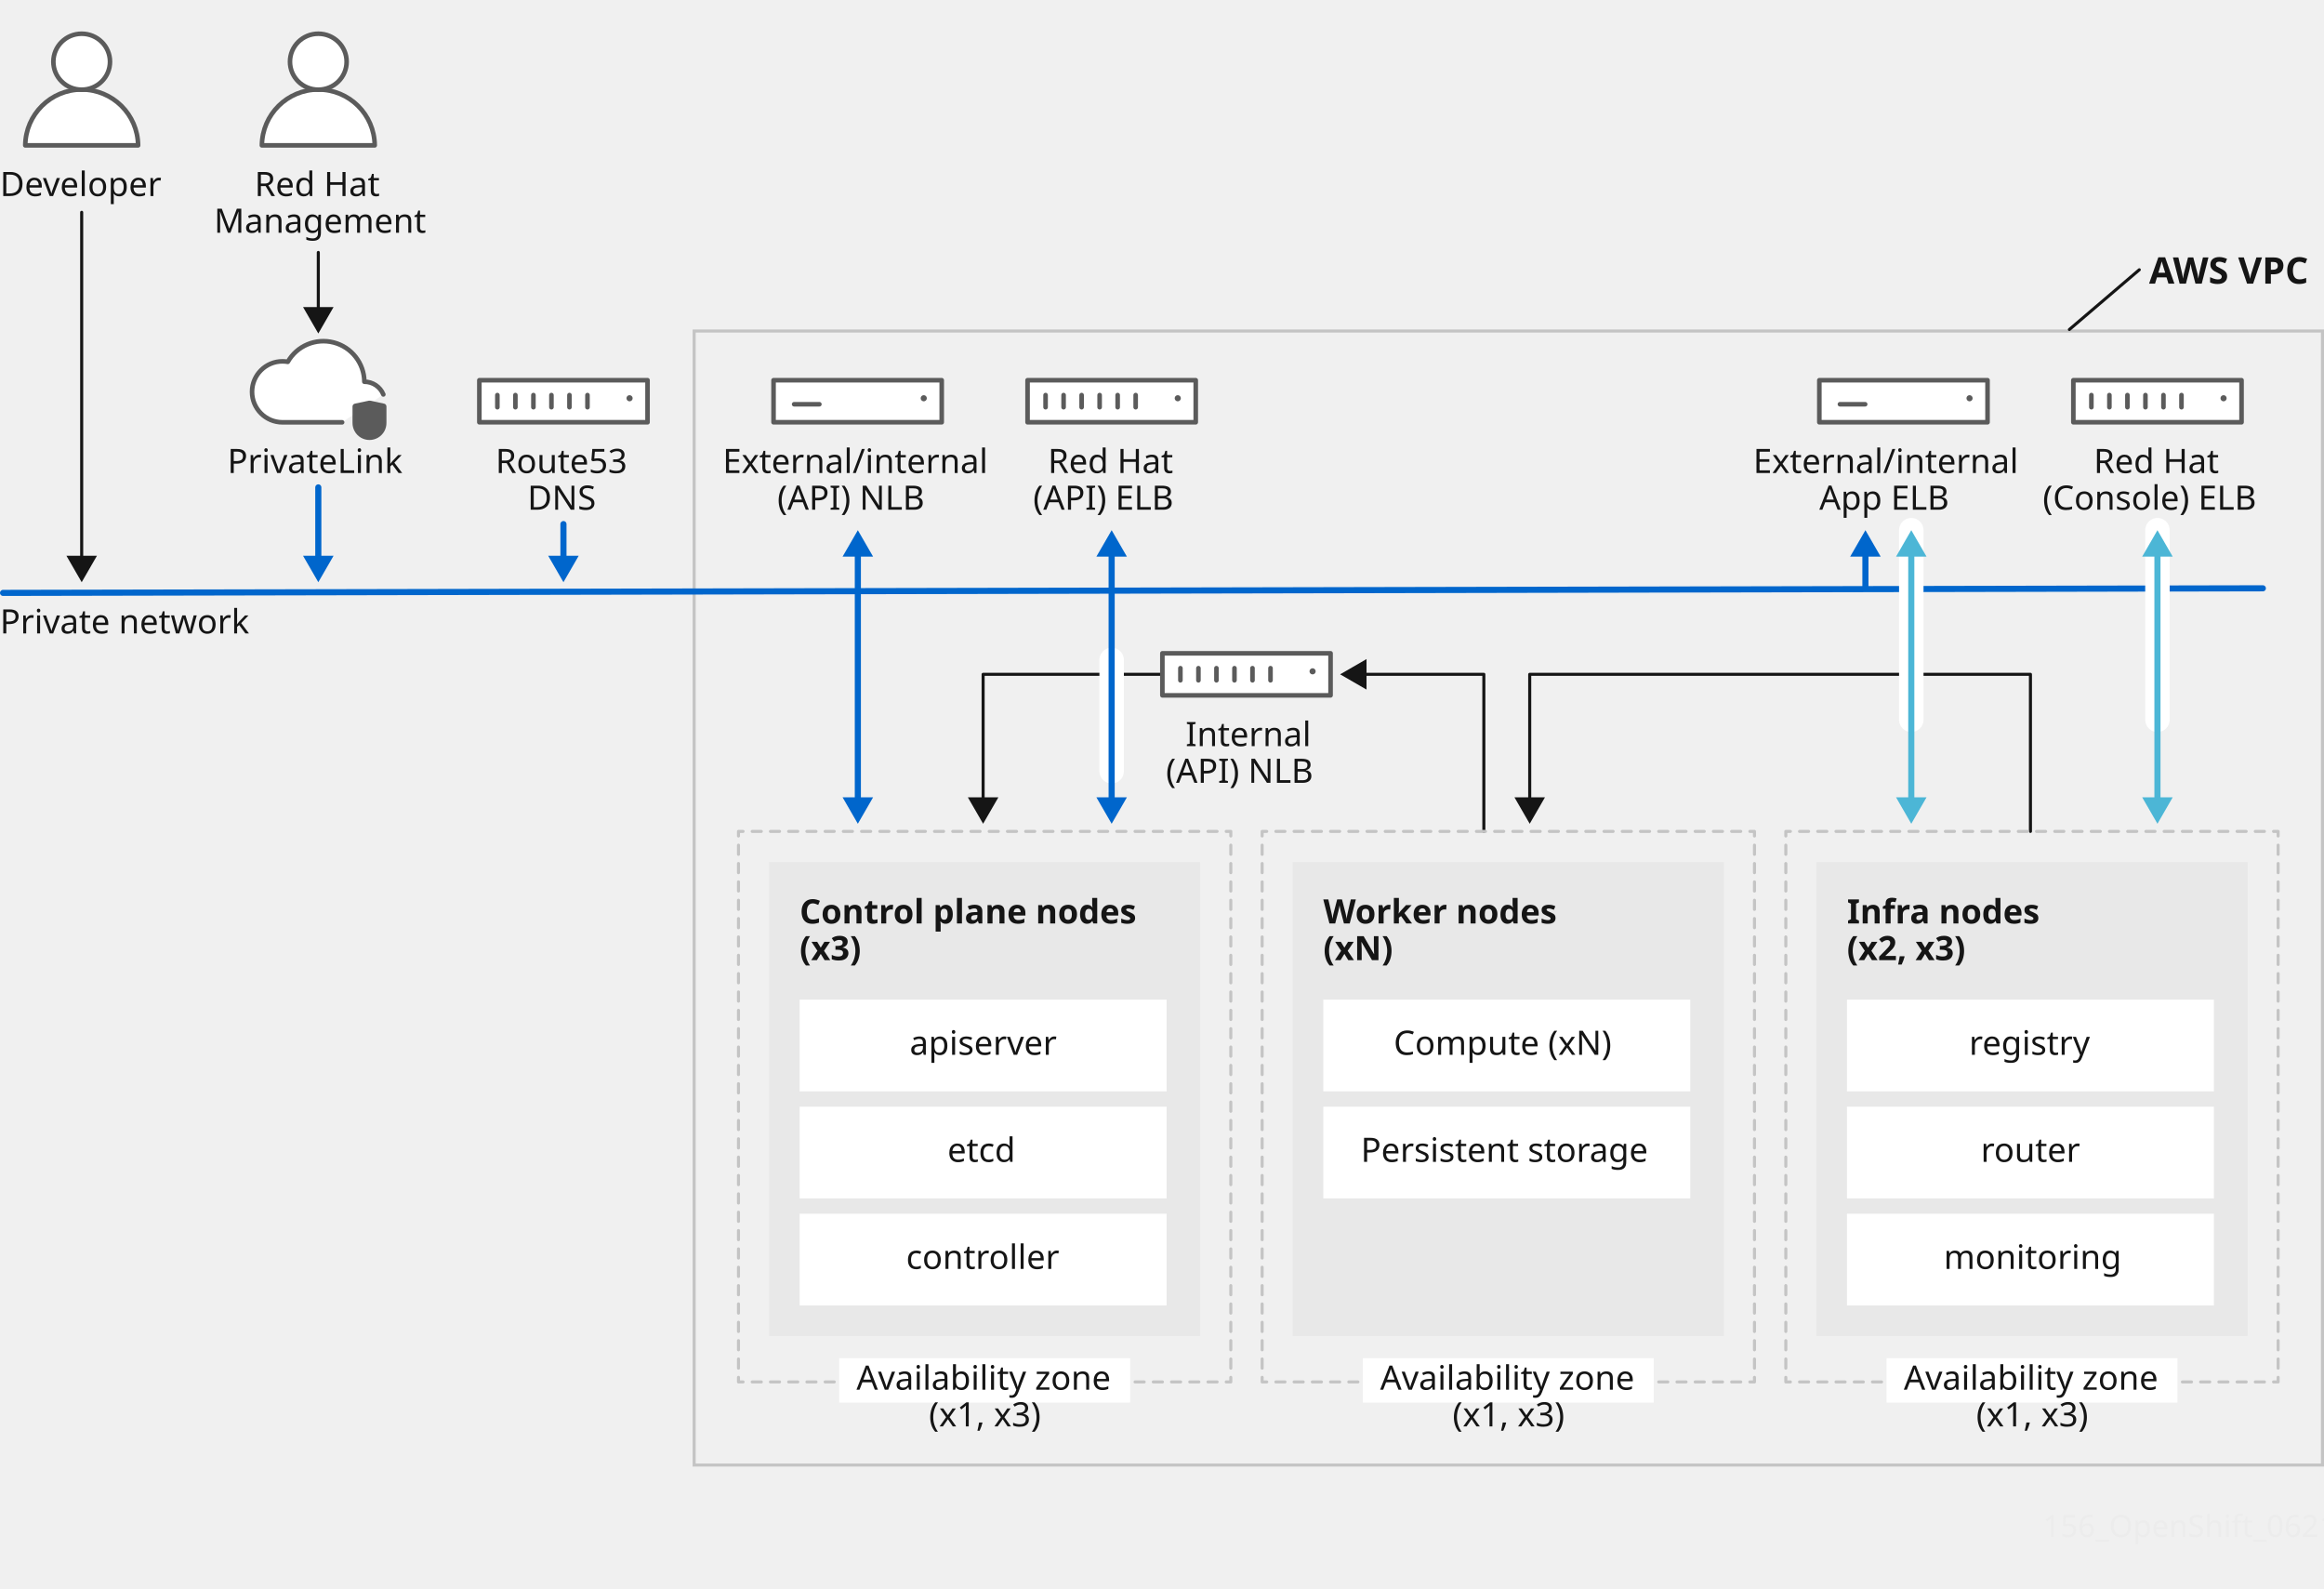
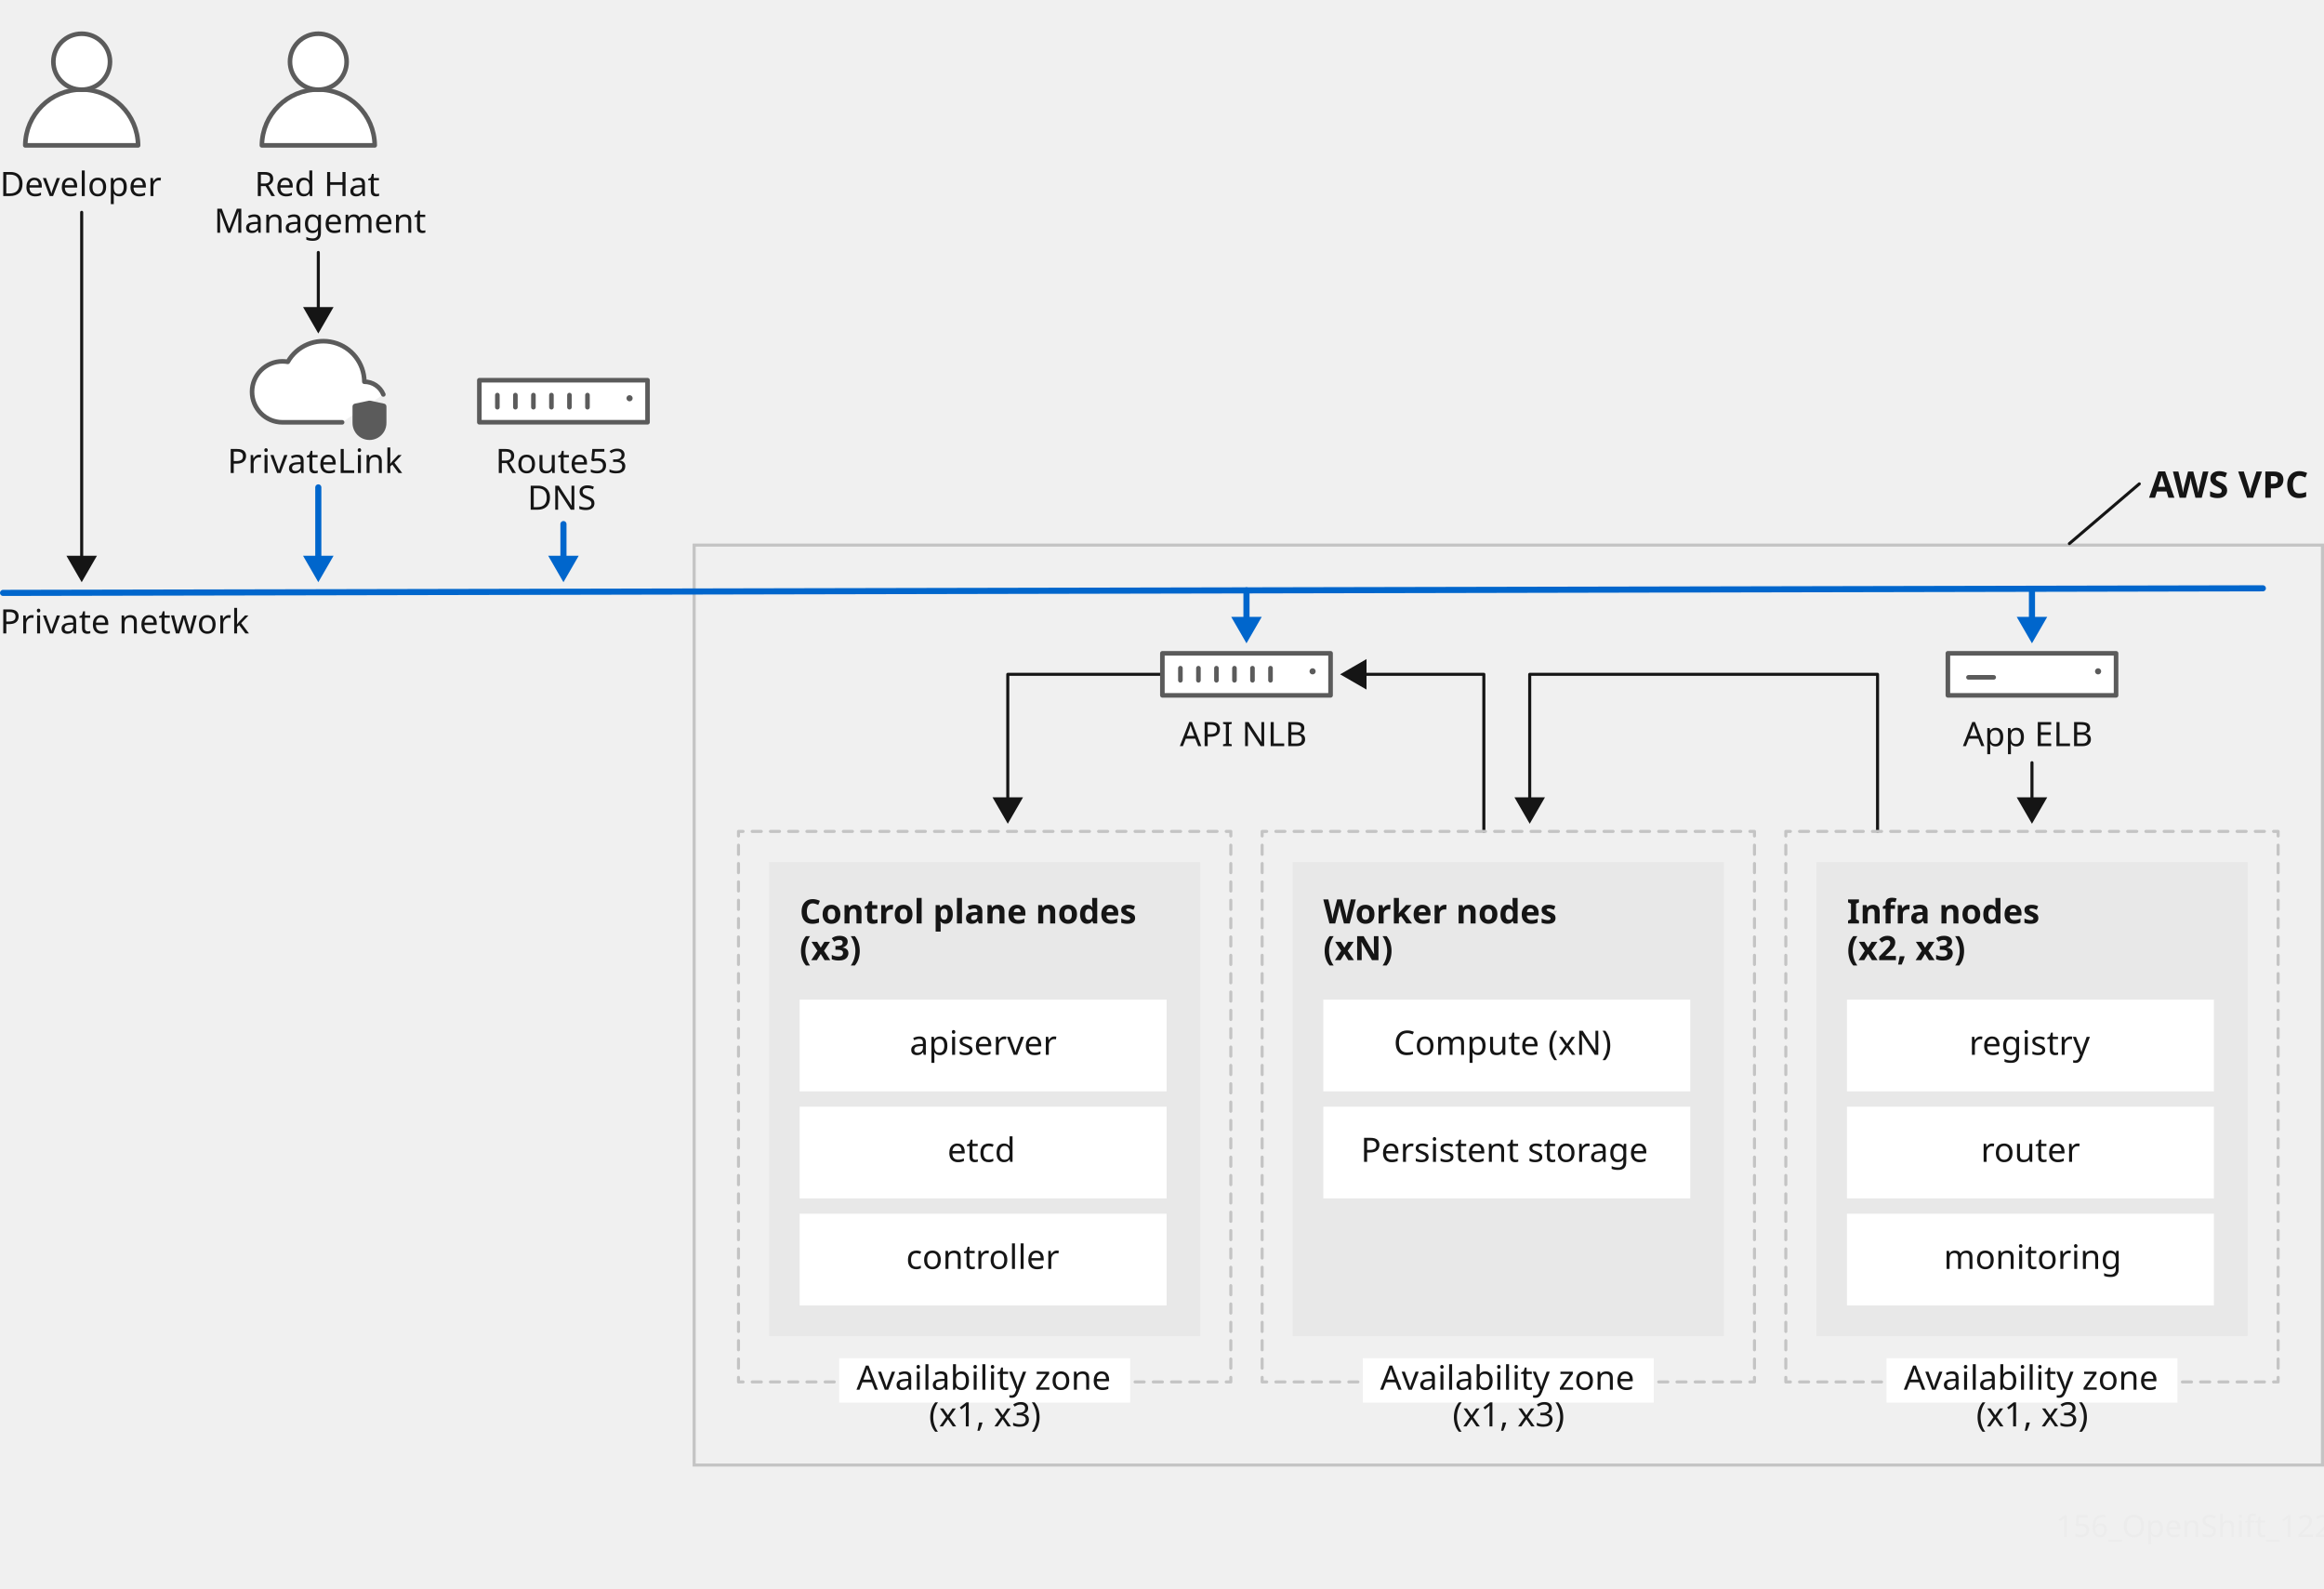
- <svg xmlns="http://www.w3.org/2000/svg" id="f5cfb119-cfa8-41f9-b78e-2055b3581bdd" data-name="artwork" width="760" height="519.507" viewBox="0 0 760 519.507">
+ <svg xmlns="http://www.w3.org/2000/svg" id="a7fa9573-abe2-4a40-ae64-fae5bf205cc4" data-name="artwork" width="760" height="519.507" viewBox="0 0 760 519.507">
  <defs>
    <style>
-       .bb5f9692-c442-4f77-8e1f-31b32f9f74a1 {
+       .b1b4035f-3ce4-42a7-bc3e-b94360fb930d {
        fill: #c4c4c4;
      }

-       .a948e394-64b4-4607-b904-a70986052a79, .e8f26476-521b-4e4e-b8c3-76ba7d6beee8 {
+       .b7c84ee7-c086-42d9-93ee-26d53bfb781f, .e7efa073-ee49-4805-a810-fbb8987e49b0 {
        font-size: 11px;
      }

-       .a948e394-64b4-4607-b904-a70986052a79, .ab397ba8-d1d1-4b0d-ba40-67e404985571, .bb93582a-a6e4-4638-b989-1021dcc30a88, .e8f26476-521b-4e4e-b8c3-76ba7d6beee8 {
+       .b7c84ee7-c086-42d9-93ee-26d53bfb781f, .b85634e9-8401-4824-b3f9-43f8b7f4c31d, .e3f0e370-4c82-46bf-ba70-3fba369fa8db, .e7efa073-ee49-4805-a810-fbb8987e49b0 {
        fill: #151515;
      }

-       .e8f26476-521b-4e4e-b8c3-76ba7d6beee8 {
+       .b7c84ee7-c086-42d9-93ee-26d53bfb781f {
        font-family: RedHatText-Medium, Red Hat Text;
        font-weight: 500;
      }

-       .a481feb1-ac3d-49c0-ad32-c2b68a878cf4, .a903d9f8-1d04-44eb-ad3c-0f0e36b3c27c, .ae1dc0d1-0e51-4325-96d3-4af8d85c97ef, .ae79de5f-81dc-4b8d-8816-bdbcb289734b, .b0c10438-7c46-4a1b-86d5-4f7562fc2e35, .b0c9a5dd-c504-4dc3-9be8-1d186441537c, .b5f900cf-2522-4961-b6fc-a9d64a96a482, .b727e749-6ba8-4a9b-9699-1ac7a3f2c5e9, .b7cdd690-62a1-4e5a-9e83-ab5f2946c9ce, .f5d99c62-387f-4dc9-af57-1070360f6ec8 {
+       .b1f7e056-e611-4777-80a2-a65a28cb0821, .b3fb0424-c963-40cb-9f46-075ec073efa1, .b418bf25-9744-4ab9-b65b-f320f7318127, .b7f18908-c244-4e26-81e8-4de98e875cf5, .bd0843c9-21b4-4b81-9c52-8a9f27180b8d, .f2a6a062-2134-43e7-8296-436a2fa25740, .f3fdb182-0969-4fc9-953e-d5263db0d50f, .f69dd7fb-6bbf-4ca0-aca9-665a506b8919 {
        fill: none;
      }

-       .b5f900cf-2522-4961-b6fc-a9d64a96a482 {
+       .bd0843c9-21b4-4b81-9c52-8a9f27180b8d {
        stroke: #06c;
      }

-       .a903d9f8-1d04-44eb-ad3c-0f0e36b3c27c, .ae1dc0d1-0e51-4325-96d3-4af8d85c97ef, .ae79de5f-81dc-4b8d-8816-bdbcb289734b, .b0c10438-7c46-4a1b-86d5-4f7562fc2e35, .b0c9a5dd-c504-4dc3-9be8-1d186441537c, .b5f900cf-2522-4961-b6fc-a9d64a96a482, .b727e749-6ba8-4a9b-9699-1ac7a3f2c5e9, .b7cdd690-62a1-4e5a-9e83-ab5f2946c9ce, .e053b0c2-d938-42b5-816c-b4c118ba5c66, .f5d99c62-387f-4dc9-af57-1070360f6ec8 {
+       .b3fb0424-c963-40cb-9f46-075ec073efa1, .b418bf25-9744-4ab9-b65b-f320f7318127, .b7f18908-c244-4e26-81e8-4de98e875cf5, .bd0843c9-21b4-4b81-9c52-8a9f27180b8d, .f2a6a062-2134-43e7-8296-436a2fa25740, .f3fdb182-0969-4fc9-953e-d5263db0d50f, .f69dd7fb-6bbf-4ca0-aca9-665a506b8919, .fbc04b7e-7692-4d2e-8e80-0337122aab34 {
        stroke-linecap: round;
        stroke-linejoin: round;
      }

-       .a903d9f8-1d04-44eb-ad3c-0f0e36b3c27c, .b0c9a5dd-c504-4dc3-9be8-1d186441537c, .b5f900cf-2522-4961-b6fc-a9d64a96a482 {
+       .b418bf25-9744-4ab9-b65b-f320f7318127, .bd0843c9-21b4-4b81-9c52-8a9f27180b8d {
        stroke-width: 2px;
      }

-       .f85db5a8-1a3c-4965-b275-fe819a4d9263 {
+       .b9a814cc-2dba-4cfb-885b-03db17853ad3 {
        fill: #06c;
      }

-       .a6f07811-5c79-4ff3-a4a5-db1bc58639ea, .e053b0c2-d938-42b5-816c-b4c118ba5c66 {
+       .ac1a4e9a-8a92-46a2-91ec-3546765ddb62, .fbc04b7e-7692-4d2e-8e80-0337122aab34 {
        fill: #fff;
      }

-       .ae1dc0d1-0e51-4325-96d3-4af8d85c97ef, .b0c9a5dd-c504-4dc3-9be8-1d186441537c, .e053b0c2-d938-42b5-816c-b4c118ba5c66 {
+       .b418bf25-9744-4ab9-b65b-f320f7318127, .f2a6a062-2134-43e7-8296-436a2fa25740, .fbc04b7e-7692-4d2e-8e80-0337122aab34 {
        stroke: #5b5b5b;
      }

-       .ae1dc0d1-0e51-4325-96d3-4af8d85c97ef, .e053b0c2-d938-42b5-816c-b4c118ba5c66 {
+       .f2a6a062-2134-43e7-8296-436a2fa25740, .fbc04b7e-7692-4d2e-8e80-0337122aab34 {
        stroke-width: 1.5px;
      }

-       .ae79de5f-81dc-4b8d-8816-bdbcb289734b {
+       .b7f18908-c244-4e26-81e8-4de98e875cf5 {
        stroke: #151515;
      }

-       .a7a0f9a2-dd10-49d7-b01d-32958b8424b4 {
+       .af5f7c8b-59be-4f9c-9020-57fe5f2aacc6 {
        fill: #5b5b5b;
      }

-       .b0c10438-7c46-4a1b-86d5-4f7562fc2e35, .b727e749-6ba8-4a9b-9699-1ac7a3f2c5e9, .f5d99c62-387f-4dc9-af57-1070360f6ec8 {
+       .b3fb0424-c963-40cb-9f46-075ec073efa1, .f3fdb182-0969-4fc9-953e-d5263db0d50f, .f69dd7fb-6bbf-4ca0-aca9-665a506b8919 {
        stroke: #c4c4c4;
      }

-       .b0c10438-7c46-4a1b-86d5-4f7562fc2e35 {
+       .f3fdb182-0969-4fc9-953e-d5263db0d50f {
        stroke-dasharray: 2.981 2.981;
      }

-       .f5d99c62-387f-4dc9-af57-1070360f6ec8 {
+       .b3fb0424-c963-40cb-9f46-075ec073efa1 {
        stroke-dasharray: 3 3;
      }

-       .ae616477-1e09-46cd-85c1-0b4280cab686 {
+       .fdb956ea-1dce-4b0b-a7c0-7a46fd063796 {
        fill: #e8e8e8;
      }

-       .a948e394-64b4-4607-b904-a70986052a79, .bb93582a-a6e4-4638-b989-1021dcc30a88 {
+       .b85634e9-8401-4824-b3f9-43f8b7f4c31d, .e7efa073-ee49-4805-a810-fbb8987e49b0 {
        font-family: RedHatText-Bold, Red Hat Text;
        font-weight: 700;
      }

-       .b7cdd690-62a1-4e5a-9e83-ab5f2946c9ce {
-         stroke: #fff;
-         stroke-width: 8px;
-       }
- 
-       .a903d9f8-1d04-44eb-ad3c-0f0e36b3c27c {
-         stroke: #4cb6d6;
-       }
- 
-       .b63cdd79-fc3f-464e-bf73-ea7cae83db70 {
-         fill: #4cb6d6;
-       }
- 
-       .bb93582a-a6e4-4638-b989-1021dcc30a88 {
+       .b85634e9-8401-4824-b3f9-43f8b7f4c31d {
        font-size: 12px;
      }

-       .a96f75ea-9a46-4516-8393-41822b208052 {
+       .a2005cac-254a-463a-9c1a-e3f760590dca {
        font-size: 10px;
        fill: #ececec;
        font-family: RedHatText-Regular, Red Hat Text;
      }
    </style>
  </defs>
-   <path class="bb5f9692-c442-4f77-8e1f-31b32f9f74a1" d="M759,108.732V478.507H227.5V108.732H759m1-1H226.5V479.507H760V107.732Z" />
-   <text class="e8f26476-521b-4e4e-b8c3-76ba7d6beee8" transform="translate(0 207.113)">Private network</text>
-   <line class="b5f900cf-2522-4961-b6fc-a9d64a96a482" x1="740" y1="192.352" x2="1" y2="193.852" />
-   <g>
-     <line class="b5f900cf-2522-4961-b6fc-a9d64a96a482" x1="104.094" y1="159.356" x2="104.094" y2="183.18" />
-     <polygon class="f85db5a8-1a3c-4965-b275-fe819a4d9263" points="99.107 181.721 104.094 190.356 109.08 181.721 99.107 181.721" />
-   </g>
-   <g>
-     <line class="b5f900cf-2522-4961-b6fc-a9d64a96a482" x1="184.258" y1="171.356" x2="184.258" y2="183.18" />
-     <polygon class="f85db5a8-1a3c-4965-b275-fe819a4d9263" points="179.272 181.721 184.258 190.356 189.245 181.721 179.272 181.721" />
-   </g>
-   <g>
-     <text class="e8f26476-521b-4e4e-b8c3-76ba7d6beee8" transform="translate(162.055 154.659)">Route53<tspan x="10.433" y="12">DNS</tspan>
+   <path class="b1b4035f-3ce4-42a7-bc3e-b94360fb930d" d="M759,178.732V478.507H227.5V178.732H759m1-1H226.5V479.507H760V177.732Z" />
+   <text class="b7c84ee7-c086-42d9-93ee-26d53bfb781f" transform="translate(0 207.113)">Private network</text>
+   <line class="bd0843c9-21b4-4b81-9c52-8a9f27180b8d" x1="740" y1="192.352" x2="1" y2="193.852" />
+   <g>
+     <line class="bd0843c9-21b4-4b81-9c52-8a9f27180b8d" x1="104.094" y1="159.356" x2="104.094" y2="183.18" />
+     <polygon class="b9a814cc-2dba-4cfb-885b-03db17853ad3" points="99.107 181.721 104.094 190.356 109.08 181.721 99.107 181.721" />
+   </g>
+   <g>
+     <line class="bd0843c9-21b4-4b81-9c52-8a9f27180b8d" x1="184.258" y1="171.356" x2="184.258" y2="183.18" />
+     <polygon class="b9a814cc-2dba-4cfb-885b-03db17853ad3" points="179.272 181.721 184.258 190.356 189.245 181.721 179.272 181.721" />
+   </g>
+   <g>
+     <text class="b7c84ee7-c086-42d9-93ee-26d53bfb781f" transform="translate(162.055 154.659)">Route53<tspan x="10.433" y="12">DNS</tspan>
    </text>
    <g>
-       <rect class="e053b0c2-d938-42b5-816c-b4c118ba5c66" x="156.758" y="124.314" width="55" height="13.75" />
-       <line class="b0c9a5dd-c504-4dc3-9be8-1d186441537c" x1="205.879" y1="130.211" x2="205.879" y2="130.211" />
-       <line class="ae1dc0d1-0e51-4325-96d3-4af8d85c97ef" x1="162.651" y1="129.176" x2="162.651" y2="133.141" />
-       <line class="ae1dc0d1-0e51-4325-96d3-4af8d85c97ef" x1="168.544" y1="129.176" x2="168.544" y2="133.141" />
-       <line class="ae1dc0d1-0e51-4325-96d3-4af8d85c97ef" x1="174.437" y1="129.176" x2="174.437" y2="133.141" />
-       <line class="ae1dc0d1-0e51-4325-96d3-4af8d85c97ef" x1="180.33" y1="129.176" x2="180.33" y2="133.141" />
-       <line class="ae1dc0d1-0e51-4325-96d3-4af8d85c97ef" x1="186.223" y1="129.176" x2="186.223" y2="133.141" />
-       <line class="ae1dc0d1-0e51-4325-96d3-4af8d85c97ef" x1="192.115" y1="129.176" x2="192.115" y2="133.141" />
-     </g>
-   </g>
-   <g>
-     <line class="ae79de5f-81dc-4b8d-8816-bdbcb289734b" x1="104.094" y1="101.864" x2="104.094" y2="82.54" />
-     <polygon class="ab397ba8-d1d1-4b0d-ba40-67e404985571" points="109.08 100.405 104.094 109.04 99.107 100.405 109.08 100.405" />
-   </g>
-   <g>
-     <line class="ae79de5f-81dc-4b8d-8816-bdbcb289734b" x1="26.713" y1="183.18" x2="26.713" y2="69.41" />
-     <polygon class="ab397ba8-d1d1-4b0d-ba40-67e404985571" points="31.699 181.721 26.713 190.357 21.726 181.721 31.699 181.721" />
-   </g>
-   <g>
-     <text class="e8f26476-521b-4e4e-b8c3-76ba7d6beee8" transform="translate(0 64.096)">Developer</text>
-     <g>
-       <path class="e053b0c2-d938-42b5-816c-b4c118ba5c66" d="M45.162,47.529a18.451,18.451,0,0,0-36.9,0Z" />
-       <ellipse class="e053b0c2-d938-42b5-816c-b4c118ba5c66" cx="26.713" cy="20.175" rx="9.262" ry="9.148" />
-     </g>
-   </g>
-   <g>
-     <text class="e8f26476-521b-4e4e-b8c3-76ba7d6beee8" transform="translate(83.249 64.097)">Red Hat<tspan x="-13.25" y="12">Management</tspan>
+       <rect class="fbc04b7e-7692-4d2e-8e80-0337122aab34" x="156.758" y="124.314" width="55" height="13.75" />
+       <line class="b418bf25-9744-4ab9-b65b-f320f7318127" x1="205.879" y1="130.211" x2="205.879" y2="130.211" />
+       <line class="f2a6a062-2134-43e7-8296-436a2fa25740" x1="162.651" y1="129.176" x2="162.651" y2="133.141" />
+       <line class="f2a6a062-2134-43e7-8296-436a2fa25740" x1="168.544" y1="129.176" x2="168.544" y2="133.141" />
+       <line class="f2a6a062-2134-43e7-8296-436a2fa25740" x1="174.437" y1="129.176" x2="174.437" y2="133.141" />
+       <line class="f2a6a062-2134-43e7-8296-436a2fa25740" x1="180.33" y1="129.176" x2="180.33" y2="133.141" />
+       <line class="f2a6a062-2134-43e7-8296-436a2fa25740" x1="186.223" y1="129.176" x2="186.223" y2="133.141" />
+       <line class="f2a6a062-2134-43e7-8296-436a2fa25740" x1="192.115" y1="129.176" x2="192.115" y2="133.141" />
+     </g>
+   </g>
+   <g>
+     <line class="b7f18908-c244-4e26-81e8-4de98e875cf5" x1="104.094" y1="101.864" x2="104.094" y2="82.54" />
+     <polygon class="e3f0e370-4c82-46bf-ba70-3fba369fa8db" points="109.08 100.405 104.094 109.04 99.107 100.405 109.08 100.405" />
+   </g>
+   <g>
+     <line class="b7f18908-c244-4e26-81e8-4de98e875cf5" x1="26.713" y1="183.18" x2="26.713" y2="69.41" />
+     <polygon class="e3f0e370-4c82-46bf-ba70-3fba369fa8db" points="31.699 181.721 26.713 190.357 21.726 181.721 31.699 181.721" />
+   </g>
+   <g>
+     <text class="b7c84ee7-c086-42d9-93ee-26d53bfb781f" transform="translate(0 64.096)">Developer</text>
+     <g>
+       <path class="fbc04b7e-7692-4d2e-8e80-0337122aab34" d="M45.162,47.529a18.451,18.451,0,0,0-36.9,0Z" />
+       <ellipse class="fbc04b7e-7692-4d2e-8e80-0337122aab34" cx="26.713" cy="20.175" rx="9.262" ry="9.148" />
+     </g>
+   </g>
+   <g>
+     <text class="b7c84ee7-c086-42d9-93ee-26d53bfb781f" transform="translate(83.249 64.097)">Red Hat<tspan x="-13.25" y="12">Management</tspan>
    </text>
    <g>
-       <path class="e053b0c2-d938-42b5-816c-b4c118ba5c66" d="M122.544,47.529a18.451,18.451,0,0,0-36.9,0Z" />
-       <ellipse class="e053b0c2-d938-42b5-816c-b4c118ba5c66" cx="104.095" cy="20.175" rx="9.262" ry="9.148" />
-     </g>
-   </g>
-   <g>
-     <text class="e8f26476-521b-4e4e-b8c3-76ba7d6beee8" transform="translate(74.378 154.659)">PrivateLink</text>
-     <g>
-       <path class="e053b0c2-d938-42b5-816c-b4c118ba5c66" d="M125.361,128.967a6.694,6.694,0,0,0-6.207-4.156A13.4,13.4,0,0,0,94.119,118.3a10.22,10.22,0,0,0-1.726-.157,9.968,9.968,0,1,0,0,19.936h19.486" />
-       <path class="a7a0f9a2-dd10-49d7-b01d-32958b8424b4" d="M125.625,131.975,121.031,131a.949.949,0,0,0-.4,0l-4.594.976a.959.959,0,0,0-.758.937V138.2a5.551,5.551,0,1,0,11.1,0v-5.287A.959.959,0,0,0,125.625,131.975Z" />
-     </g>
-   </g>
-   <g>
-     <polyline class="ae79de5f-81dc-4b8d-8816-bdbcb289734b" points="485.25 271.834 485.25 220.477 445.426 220.477" />
-     <polygon class="ab397ba8-d1d1-4b0d-ba40-67e404985571" points="446.885 215.49 438.25 220.477 446.885 225.463 446.885 215.49" />
-   </g>
-   <g>
-     <polyline class="ae79de5f-81dc-4b8d-8816-bdbcb289734b" points="664 271.834 664 220.477 500.25 220.477 500.25 262.158" />
-     <polygon class="ab397ba8-d1d1-4b0d-ba40-67e404985571" points="495.263 260.699 500.25 269.334 505.236 260.699 495.263 260.699" />
-   </g>
-   <g>
-     <polyline class="ae79de5f-81dc-4b8d-8816-bdbcb289734b" points="321.5 262.158 321.5 220.477 385.125 220.477" />
-     <polygon class="ab397ba8-d1d1-4b0d-ba40-67e404985571" points="326.486 260.699 321.5 269.334 316.513 260.699 326.486 260.699" />
-   </g>
-   <g>
-     <polyline class="b727e749-6ba8-4a9b-9699-1ac7a3f2c5e9" points="402.5 450.334 402.5 451.834 401 451.834" />
-     <line class="b0c10438-7c46-4a1b-86d5-4f7562fc2e35" x1="398.019" y1="451.834" x2="244.491" y2="451.834" />
-     <polyline class="b727e749-6ba8-4a9b-9699-1ac7a3f2c5e9" points="243 451.834 241.5 451.834 241.5 450.334" />
-     <line class="f5d99c62-387f-4dc9-af57-1070360f6ec8" x1="241.5" y1="447.334" x2="241.5" y2="274.834" />
-     <polyline class="b727e749-6ba8-4a9b-9699-1ac7a3f2c5e9" points="241.5 273.334 241.5 271.834 243 271.834" />
-     <line class="b0c10438-7c46-4a1b-86d5-4f7562fc2e35" x1="245.981" y1="271.834" x2="399.509" y2="271.834" />
-     <polyline class="b727e749-6ba8-4a9b-9699-1ac7a3f2c5e9" points="401 271.834 402.5 271.834 402.5 273.334" />
-     <line class="f5d99c62-387f-4dc9-af57-1070360f6ec8" x1="402.5" y1="276.334" x2="402.5" y2="448.834" />
-   </g>
-   <rect class="ae616477-1e09-46cd-85c1-0b4280cab686" x="251.5" y="281.834" width="141" height="155" />
-   <text class="a948e394-64b4-4607-b904-a70986052a79" transform="translate(261.5 301.938)">Control plane nodes <tspan x="0" y="12">(x3)</tspan>
-   </text>
-   <rect class="a6f07811-5c79-4ff3-a4a5-db1bc58639ea" x="261.5" y="326.834" width="120" height="30" />
-   <text class="e8f26476-521b-4e4e-b8c3-76ba7d6beee8" transform="translate(297.487 344.881)">apiserver</text>
-   <rect class="a6f07811-5c79-4ff3-a4a5-db1bc58639ea" x="261.5" y="361.834" width="120" height="30" />
-   <text class="e8f26476-521b-4e4e-b8c3-76ba7d6beee8" transform="translate(309.839 379.881)">etcd</text>
-   <rect class="a6f07811-5c79-4ff3-a4a5-db1bc58639ea" x="261.5" y="396.834" width="120" height="30" />
-   <text class="e8f26476-521b-4e4e-b8c3-76ba7d6beee8" transform="translate(296.321 414.881)">controller</text>
-   <g>
-     <polyline class="b727e749-6ba8-4a9b-9699-1ac7a3f2c5e9" points="573.75 450.334 573.75 451.834 572.25 451.834" />
-     <line class="b0c10438-7c46-4a1b-86d5-4f7562fc2e35" x1="569.269" y1="451.834" x2="415.741" y2="451.834" />
-     <polyline class="b727e749-6ba8-4a9b-9699-1ac7a3f2c5e9" points="414.25 451.834 412.75 451.834 412.75 450.334" />
-     <line class="f5d99c62-387f-4dc9-af57-1070360f6ec8" x1="412.75" y1="447.334" x2="412.75" y2="274.834" />
-     <polyline class="b727e749-6ba8-4a9b-9699-1ac7a3f2c5e9" points="412.75 273.334 412.75 271.834 414.25 271.834" />
-     <line class="b0c10438-7c46-4a1b-86d5-4f7562fc2e35" x1="417.231" y1="271.834" x2="570.759" y2="271.834" />
-     <polyline class="b727e749-6ba8-4a9b-9699-1ac7a3f2c5e9" points="572.25 271.834 573.75 271.834 573.75 273.334" />
-     <line class="f5d99c62-387f-4dc9-af57-1070360f6ec8" x1="573.75" y1="276.334" x2="573.75" y2="448.834" />
-   </g>
-   <rect class="ae616477-1e09-46cd-85c1-0b4280cab686" x="422.75" y="281.834" width="141" height="155" />
-   <text class="a948e394-64b4-4607-b904-a70986052a79" transform="translate(432.75 301.938)">Worker nodes <tspan x="0" y="12">(xN)</tspan>
-   </text>
-   <rect class="a6f07811-5c79-4ff3-a4a5-db1bc58639ea" x="432.75" y="326.834" width="120" height="30" />
-   <text class="e8f26476-521b-4e4e-b8c3-76ba7d6beee8" transform="translate(455.762 344.881)">Compute (xN)</text>
-   <rect class="a6f07811-5c79-4ff3-a4a5-db1bc58639ea" x="432.75" y="361.834" width="120" height="30" />
-   <text class="e8f26476-521b-4e4e-b8c3-76ba7d6beee8" transform="translate(445.016 379.881)">Persistent storage</text>
-   <g>
-     <text class="e8f26476-521b-4e4e-b8c3-76ba7d6beee8" transform="translate(387.698 243.945)">Internal<tspan x="-6.407" y="12">(API) NLB</tspan>
-     </text>
-     <g>
-       <rect class="e053b0c2-d938-42b5-816c-b4c118ba5c66" x="380.125" y="213.602" width="55" height="13.75" />
-       <line class="b0c9a5dd-c504-4dc3-9be8-1d186441537c" x1="429.246" y1="219.498" x2="429.246" y2="219.498" />
-       <line class="ae1dc0d1-0e51-4325-96d3-4af8d85c97ef" x1="386.018" y1="218.464" x2="386.018" y2="222.429" />
-       <line class="ae1dc0d1-0e51-4325-96d3-4af8d85c97ef" x1="391.911" y1="218.464" x2="391.911" y2="222.429" />
-       <line class="ae1dc0d1-0e51-4325-96d3-4af8d85c97ef" x1="397.804" y1="218.464" x2="397.804" y2="222.429" />
-       <line class="ae1dc0d1-0e51-4325-96d3-4af8d85c97ef" x1="403.696" y1="218.464" x2="403.696" y2="222.429" />
-       <line class="ae1dc0d1-0e51-4325-96d3-4af8d85c97ef" x1="409.589" y1="218.464" x2="409.589" y2="222.429" />
-       <line class="ae1dc0d1-0e51-4325-96d3-4af8d85c97ef" x1="415.482" y1="218.464" x2="415.482" y2="222.429" />
-     </g>
-   </g>
-   <g>
-     <text class="e8f26476-521b-4e4e-b8c3-76ba7d6beee8" transform="translate(684.689 154.659)">Red Hat<tspan x="-16.665" y="12">(Console) ELB</tspan>
-     </text>
-     <g>
-       <rect class="e053b0c2-d938-42b5-816c-b4c118ba5c66" x="678.034" y="124.314" width="55" height="13.75" />
-       <line class="b0c9a5dd-c504-4dc3-9be8-1d186441537c" x1="727.155" y1="130.211" x2="727.155" y2="130.211" />
-       <line class="ae1dc0d1-0e51-4325-96d3-4af8d85c97ef" x1="683.927" y1="129.176" x2="683.927" y2="133.141" />
-       <line class="ae1dc0d1-0e51-4325-96d3-4af8d85c97ef" x1="689.82" y1="129.176" x2="689.82" y2="133.141" />
-       <line class="ae1dc0d1-0e51-4325-96d3-4af8d85c97ef" x1="695.713" y1="129.176" x2="695.713" y2="133.141" />
-       <line class="ae1dc0d1-0e51-4325-96d3-4af8d85c97ef" x1="701.605" y1="129.176" x2="701.605" y2="133.141" />
-       <line class="ae1dc0d1-0e51-4325-96d3-4af8d85c97ef" x1="707.498" y1="129.176" x2="707.498" y2="133.141" />
-       <line class="ae1dc0d1-0e51-4325-96d3-4af8d85c97ef" x1="713.391" y1="129.176" x2="713.391" y2="133.141" />
-     </g>
-   </g>
-   <g>
-     <text class="e8f26476-521b-4e4e-b8c3-76ba7d6beee8" transform="translate(573.348 154.659)">External/internal<tspan x="21.603" y="12">App ELB</tspan>
-     </text>
-     <g>
-       <rect class="e053b0c2-d938-42b5-816c-b4c118ba5c66" x="594.966" y="124.314" width="55" height="13.75" />
-       <line class="b0c9a5dd-c504-4dc3-9be8-1d186441537c" x1="644.087" y1="130.211" x2="644.087" y2="130.211" />
-       <line class="ae1dc0d1-0e51-4325-96d3-4af8d85c97ef" x1="601.701" y1="132.171" x2="609.951" y2="132.171" />
-     </g>
-   </g>
-   <g>
-     <g>
-       <line class="b5f900cf-2522-4961-b6fc-a9d64a96a482" x1="610.034" y1="180.528" x2="610.034" y2="192.352" />
-       <polygon class="f85db5a8-1a3c-4965-b275-fe819a4d9263" points="605.048 181.987 610.034 173.352 615.02 181.987 605.048 181.987" />
-     </g>
-     <line class="b7cdd690-62a1-4e5a-9e83-ab5f2946c9ce" x1="625.034" y1="173.352" x2="625.034" y2="235.334" />
-     <g>
-       <line class="a903d9f8-1d04-44eb-ad3c-0f0e36b3c27c" x1="625.034" y1="180.528" x2="625.034" y2="262.158" />
-       <polygon class="b63cdd79-fc3f-464e-bf73-ea7cae83db70" points="620.048 181.987 625.034 173.352 630.02 181.987 620.048 181.987" />
-       <polygon class="b63cdd79-fc3f-464e-bf73-ea7cae83db70" points="620.048 260.699 625.034 269.334 630.02 260.699 620.048 260.699" />
-     </g>
-   </g>
-   <line class="b7cdd690-62a1-4e5a-9e83-ab5f2946c9ce" x1="705.534" y1="173.352" x2="705.534" y2="235.334" />
-   <line class="b7cdd690-62a1-4e5a-9e83-ab5f2946c9ce" x1="363.534" y1="215.775" x2="363.534" y2="252.161" />
-   <g>
-     <line class="a903d9f8-1d04-44eb-ad3c-0f0e36b3c27c" x1="705.534" y1="180.528" x2="705.534" y2="262.158" />
-     <polygon class="b63cdd79-fc3f-464e-bf73-ea7cae83db70" points="700.548 181.987 705.534 173.352 710.52 181.987 700.548 181.987" />
-     <polygon class="b63cdd79-fc3f-464e-bf73-ea7cae83db70" points="700.548 260.699 705.534 269.334 710.52 260.699 700.548 260.699" />
-   </g>
-   <g>
-     <text class="e8f26476-521b-4e4e-b8c3-76ba7d6beee8" transform="translate(342.689 154.659)">Red Hat<tspan x="-4.829" y="12">(API) ELB</tspan>
-     </text>
-     <g>
-       <rect class="e053b0c2-d938-42b5-816c-b4c118ba5c66" x="336.034" y="124.314" width="55" height="13.75" />
-       <line class="b0c9a5dd-c504-4dc3-9be8-1d186441537c" x1="385.155" y1="130.211" x2="385.155" y2="130.211" />
-       <line class="ae1dc0d1-0e51-4325-96d3-4af8d85c97ef" x1="341.927" y1="129.176" x2="341.927" y2="133.141" />
-       <line class="ae1dc0d1-0e51-4325-96d3-4af8d85c97ef" x1="347.82" y1="129.176" x2="347.82" y2="133.141" />
-       <line class="ae1dc0d1-0e51-4325-96d3-4af8d85c97ef" x1="353.713" y1="129.176" x2="353.713" y2="133.141" />
-       <line class="ae1dc0d1-0e51-4325-96d3-4af8d85c97ef" x1="359.605" y1="129.176" x2="359.605" y2="133.141" />
-       <line class="ae1dc0d1-0e51-4325-96d3-4af8d85c97ef" x1="365.498" y1="129.176" x2="365.498" y2="133.141" />
-       <line class="ae1dc0d1-0e51-4325-96d3-4af8d85c97ef" x1="371.391" y1="129.176" x2="371.391" y2="133.141" />
-     </g>
-   </g>
-   <g>
-     <text class="e8f26476-521b-4e4e-b8c3-76ba7d6beee8" transform="translate(236.348 154.659)">External/internal<tspan x="17.853" y="12">(API) NLB</tspan>
-     </text>
-     <g>
-       <rect class="e053b0c2-d938-42b5-816c-b4c118ba5c66" x="252.966" y="124.314" width="55" height="13.75" />
-       <line class="b0c9a5dd-c504-4dc3-9be8-1d186441537c" x1="302.087" y1="130.211" x2="302.087" y2="130.211" />
-       <line class="ae1dc0d1-0e51-4325-96d3-4af8d85c97ef" x1="259.701" y1="132.171" x2="267.951" y2="132.171" />
-     </g>
-   </g>
-   <g>
-     <line class="b5f900cf-2522-4961-b6fc-a9d64a96a482" x1="280.534" y1="180.528" x2="280.534" y2="262.158" />
-     <polygon class="f85db5a8-1a3c-4965-b275-fe819a4d9263" points="275.548 181.987 280.534 173.352 285.52 181.987 275.548 181.987" />
-     <polygon class="f85db5a8-1a3c-4965-b275-fe819a4d9263" points="275.548 260.699 280.534 269.334 285.52 260.699 275.548 260.699" />
-   </g>
-   <g>
-     <line class="b5f900cf-2522-4961-b6fc-a9d64a96a482" x1="363.534" y1="180.528" x2="363.534" y2="262.158" />
-     <polygon class="f85db5a8-1a3c-4965-b275-fe819a4d9263" points="358.548 181.987 363.534 173.352 368.52 181.987 358.548 181.987" />
-     <polygon class="f85db5a8-1a3c-4965-b275-fe819a4d9263" points="358.548 260.699 363.534 269.334 368.52 260.699 358.548 260.699" />
-   </g>
-   <g>
-     <polyline class="b727e749-6ba8-4a9b-9699-1ac7a3f2c5e9" points="745 450.334 745 451.834 743.5 451.834" />
-     <line class="b0c10438-7c46-4a1b-86d5-4f7562fc2e35" x1="740.519" y1="451.834" x2="586.991" y2="451.834" />
-     <polyline class="b727e749-6ba8-4a9b-9699-1ac7a3f2c5e9" points="585.5 451.834 584 451.834 584 450.334" />
-     <line class="f5d99c62-387f-4dc9-af57-1070360f6ec8" x1="584" y1="447.334" x2="584" y2="274.834" />
-     <polyline class="b727e749-6ba8-4a9b-9699-1ac7a3f2c5e9" points="584 273.334 584 271.834 585.5 271.834" />
-     <line class="b0c10438-7c46-4a1b-86d5-4f7562fc2e35" x1="588.481" y1="271.834" x2="742.009" y2="271.834" />
-     <polyline class="b727e749-6ba8-4a9b-9699-1ac7a3f2c5e9" points="743.5 271.834 745 271.834 745 273.334" />
-     <line class="f5d99c62-387f-4dc9-af57-1070360f6ec8" x1="745" y1="276.334" x2="745" y2="448.834" />
-   </g>
-   <rect class="ae616477-1e09-46cd-85c1-0b4280cab686" x="594" y="281.834" width="141" height="155" />
-   <text class="a948e394-64b4-4607-b904-a70986052a79" transform="translate(604 301.938)">Infra nodes <tspan x="0" y="12">(x2, x3)</tspan>
-   </text>
-   <rect class="a6f07811-5c79-4ff3-a4a5-db1bc58639ea" x="604" y="326.834" width="120" height="30" />
-   <text class="e8f26476-521b-4e4e-b8c3-76ba7d6beee8" transform="translate(643.925 344.881)">registry</text>
-   <rect class="a6f07811-5c79-4ff3-a4a5-db1bc58639ea" x="604" y="361.834" width="120" height="30" />
-   <text class="e8f26476-521b-4e4e-b8c3-76ba7d6beee8" transform="translate(647.758 379.881)">router</text>
-   <rect class="a6f07811-5c79-4ff3-a4a5-db1bc58639ea" x="604" y="396.834" width="120" height="30" />
-   <text class="e8f26476-521b-4e4e-b8c3-76ba7d6beee8" transform="translate(635.642 414.881)">monitoring</text>
-   <g>
-     <text class="bb93582a-a6e4-4638-b989-1021dcc30a88" transform="translate(702.797 92.732)">AWS VPC</text>
-     <line class="ae79de5f-81dc-4b8d-8816-bdbcb289734b" x1="699.599" y1="88.204" x2="676.735" y2="107.732" />
-   </g>
-   <rect class="a6f07811-5c79-4ff3-a4a5-db1bc58639ea" x="274.429" y="444.078" width="95.143" height="14.513" />
-   <rect class="a6f07811-5c79-4ff3-a4a5-db1bc58639ea" x="445.679" y="444.078" width="95.143" height="14.513" />
-   <rect class="a6f07811-5c79-4ff3-a4a5-db1bc58639ea" x="616.929" y="444.078" width="95.143" height="14.513" />
-   <text class="e8f26476-521b-4e4e-b8c3-76ba7d6beee8" transform="translate(280.085 454.381)">Availability zone<tspan x="23.683" y="12">(x1, x3)</tspan>
-   </text>
-   <text class="e8f26476-521b-4e4e-b8c3-76ba7d6beee8" transform="translate(451.336 454.381)">Availability zone<tspan x="23.683" y="12">(x1, x3)</tspan>
-   </text>
-   <text class="e8f26476-521b-4e4e-b8c3-76ba7d6beee8" transform="translate(622.585 454.381)">Availability zone<tspan x="23.683" y="12">(x1, x3)</tspan>
-   </text>
-   <g>
-     <text class="a96f75ea-9a46-4516-8393-41822b208052" transform="translate(668.082 502.524)">156_OpenShift_0621</text>
-     <rect class="a481feb1-ac3d-49c0-ad32-c2b68a878cf4" y="479.507" width="760" height="40" />
+       <path class="fbc04b7e-7692-4d2e-8e80-0337122aab34" d="M122.544,47.529a18.451,18.451,0,0,0-36.9,0Z" />
+       <ellipse class="fbc04b7e-7692-4d2e-8e80-0337122aab34" cx="104.095" cy="20.175" rx="9.262" ry="9.148" />
+     </g>
+   </g>
+   <g>
+     <text class="b7c84ee7-c086-42d9-93ee-26d53bfb781f" transform="translate(74.378 154.659)">PrivateLink</text>
+     <g>
+       <path class="fbc04b7e-7692-4d2e-8e80-0337122aab34" d="M125.361,128.967a6.694,6.694,0,0,0-6.207-4.156A13.4,13.4,0,0,0,94.119,118.3a10.22,10.22,0,0,0-1.726-.157,9.968,9.968,0,1,0,0,19.936h19.486" />
+       <path class="af5f7c8b-59be-4f9c-9020-57fe5f2aacc6" d="M125.625,131.975,121.031,131a.949.949,0,0,0-.4,0l-4.594.976a.959.959,0,0,0-.758.937V138.2a5.551,5.551,0,1,0,11.1,0v-5.287A.959.959,0,0,0,125.625,131.975Z" />
+     </g>
+   </g>
+   <g>
+     <polyline class="b7f18908-c244-4e26-81e8-4de98e875cf5" points="485.25 271.834 485.25 220.477 445.426 220.477" />
+     <polygon class="e3f0e370-4c82-46bf-ba70-3fba369fa8db" points="446.885 215.49 438.25 220.477 446.885 225.463 446.885 215.49" />
+   </g>
+   <g>
+     <polyline class="b7f18908-c244-4e26-81e8-4de98e875cf5" points="614 271.834 614 220.477 500.25 220.477 500.25 262.158" />
+     <polygon class="e3f0e370-4c82-46bf-ba70-3fba369fa8db" points="495.263 260.699 500.25 269.334 505.236 260.699 495.263 260.699" />
+   </g>
+   <g>
+     <line class="b7f18908-c244-4e26-81e8-4de98e875cf5" x1="664.5" y1="249.372" x2="664.5" y2="262.158" />
+     <polygon class="e3f0e370-4c82-46bf-ba70-3fba369fa8db" points="659.514 260.699 664.5 269.334 669.486 260.699 659.514 260.699" />
+   </g>
+   <g>
+     <polyline class="b7f18908-c244-4e26-81e8-4de98e875cf5" points="329.568 262.158 329.568 220.477 385.125 220.477" />
+     <polygon class="e3f0e370-4c82-46bf-ba70-3fba369fa8db" points="334.554 260.699 329.568 269.334 324.581 260.699 334.554 260.699" />
+   </g>
+   <g>
+     <polyline class="f69dd7fb-6bbf-4ca0-aca9-665a506b8919" points="402.5 450.334 402.5 451.834 401 451.834" />
+     <line class="f3fdb182-0969-4fc9-953e-d5263db0d50f" x1="398.019" y1="451.834" x2="244.491" y2="451.834" />
+     <polyline class="f69dd7fb-6bbf-4ca0-aca9-665a506b8919" points="243 451.834 241.5 451.834 241.5 450.334" />
+     <line class="b3fb0424-c963-40cb-9f46-075ec073efa1" x1="241.5" y1="447.334" x2="241.5" y2="274.834" />
+     <polyline class="f69dd7fb-6bbf-4ca0-aca9-665a506b8919" points="241.5 273.334 241.5 271.834 243 271.834" />
+     <line class="f3fdb182-0969-4fc9-953e-d5263db0d50f" x1="245.981" y1="271.834" x2="399.509" y2="271.834" />
+     <polyline class="f69dd7fb-6bbf-4ca0-aca9-665a506b8919" points="401 271.834 402.5 271.834 402.5 273.334" />
+     <line class="b3fb0424-c963-40cb-9f46-075ec073efa1" x1="402.5" y1="276.334" x2="402.5" y2="448.834" />
+   </g>
+   <rect class="fdb956ea-1dce-4b0b-a7c0-7a46fd063796" x="251.5" y="281.834" width="141" height="155" />
+   <text class="e7efa073-ee49-4805-a810-fbb8987e49b0" transform="translate(261.5 301.938)">Control plane nodes <tspan x="0" y="12">(x3)</tspan>
+   </text>
+   <rect class="ac1a4e9a-8a92-46a2-91ec-3546765ddb62" x="261.5" y="326.834" width="120" height="30" />
+   <text class="b7c84ee7-c086-42d9-93ee-26d53bfb781f" transform="translate(297.487 344.881)">apiserver</text>
+   <rect class="ac1a4e9a-8a92-46a2-91ec-3546765ddb62" x="261.5" y="361.834" width="120" height="30" />
+   <text class="b7c84ee7-c086-42d9-93ee-26d53bfb781f" transform="translate(309.839 379.881)">etcd</text>
+   <rect class="ac1a4e9a-8a92-46a2-91ec-3546765ddb62" x="261.5" y="396.834" width="120" height="30" />
+   <text class="b7c84ee7-c086-42d9-93ee-26d53bfb781f" transform="translate(296.321 414.881)">controller</text>
+   <g>
+     <polyline class="f69dd7fb-6bbf-4ca0-aca9-665a506b8919" points="573.75 450.334 573.75 451.834 572.25 451.834" />
+     <line class="f3fdb182-0969-4fc9-953e-d5263db0d50f" x1="569.269" y1="451.834" x2="415.741" y2="451.834" />
+     <polyline class="f69dd7fb-6bbf-4ca0-aca9-665a506b8919" points="414.25 451.834 412.75 451.834 412.75 450.334" />
+     <line class="b3fb0424-c963-40cb-9f46-075ec073efa1" x1="412.75" y1="447.334" x2="412.75" y2="274.834" />
+     <polyline class="f69dd7fb-6bbf-4ca0-aca9-665a506b8919" points="412.75 273.334 412.75 271.834 414.25 271.834" />
+     <line class="f3fdb182-0969-4fc9-953e-d5263db0d50f" x1="417.231" y1="271.834" x2="570.759" y2="271.834" />
+     <polyline class="f69dd7fb-6bbf-4ca0-aca9-665a506b8919" points="572.25 271.834 573.75 271.834 573.75 273.334" />
+     <line class="b3fb0424-c963-40cb-9f46-075ec073efa1" x1="573.75" y1="276.334" x2="573.75" y2="448.834" />
+   </g>
+   <rect class="fdb956ea-1dce-4b0b-a7c0-7a46fd063796" x="422.75" y="281.834" width="141" height="155" />
+   <text class="e7efa073-ee49-4805-a810-fbb8987e49b0" transform="translate(432.75 301.938)">Worker nodes <tspan x="0" y="12">(xN)</tspan>
+   </text>
+   <rect class="ac1a4e9a-8a92-46a2-91ec-3546765ddb62" x="432.75" y="326.834" width="120" height="30" />
+   <text class="b7c84ee7-c086-42d9-93ee-26d53bfb781f" transform="translate(455.762 344.881)">Compute (xN)</text>
+   <rect class="ac1a4e9a-8a92-46a2-91ec-3546765ddb62" x="432.75" y="361.834" width="120" height="30" />
+   <text class="b7c84ee7-c086-42d9-93ee-26d53bfb781f" transform="translate(445.016 379.881)">Persistent storage</text>
+   <g>
+     <text class="b7c84ee7-c086-42d9-93ee-26d53bfb781f" transform="translate(385.845 243.945)">API NLB</text>
+     <g>
+       <rect class="fbc04b7e-7692-4d2e-8e80-0337122aab34" x="380.125" y="213.602" width="55" height="13.75" />
+       <line class="b418bf25-9744-4ab9-b65b-f320f7318127" x1="429.246" y1="219.498" x2="429.246" y2="219.498" />
+       <line class="f2a6a062-2134-43e7-8296-436a2fa25740" x1="386.018" y1="218.464" x2="386.018" y2="222.429" />
+       <line class="f2a6a062-2134-43e7-8296-436a2fa25740" x1="391.911" y1="218.464" x2="391.911" y2="222.429" />
+       <line class="f2a6a062-2134-43e7-8296-436a2fa25740" x1="397.804" y1="218.464" x2="397.804" y2="222.429" />
+       <line class="f2a6a062-2134-43e7-8296-436a2fa25740" x1="403.696" y1="218.464" x2="403.696" y2="222.429" />
+       <line class="f2a6a062-2134-43e7-8296-436a2fa25740" x1="409.589" y1="218.464" x2="409.589" y2="222.429" />
+       <line class="f2a6a062-2134-43e7-8296-436a2fa25740" x1="415.482" y1="218.464" x2="415.482" y2="222.429" />
+     </g>
+   </g>
+   <g>
+     <text class="b7c84ee7-c086-42d9-93ee-26d53bfb781f" transform="translate(641.917 243.947)">App ELB</text>
+     <g>
+       <rect class="fbc04b7e-7692-4d2e-8e80-0337122aab34" x="637" y="213.602" width="55" height="13.75" />
+       <line class="b418bf25-9744-4ab9-b65b-f320f7318127" x1="686.121" y1="219.498" x2="686.121" y2="219.498" />
+       <line class="f2a6a062-2134-43e7-8296-436a2fa25740" x1="643.735" y1="221.459" x2="651.985" y2="221.459" />
+     </g>
+   </g>
+   <g>
+     <line class="bd0843c9-21b4-4b81-9c52-8a9f27180b8d" x1="407.625" y1="193.019" x2="407.625" y2="203.16" />
+     <polygon class="b9a814cc-2dba-4cfb-885b-03db17853ad3" points="402.638 201.701 407.625 210.336 412.611 201.701 402.638 201.701" />
+   </g>
+   <g>
+     <line class="bd0843c9-21b4-4b81-9c52-8a9f27180b8d" x1="664.5" y1="193.019" x2="664.5" y2="203.16" />
+     <polygon class="b9a814cc-2dba-4cfb-885b-03db17853ad3" points="659.514 201.701 664.5 210.336 669.486 201.701 659.514 201.701" />
+   </g>
+   <g>
+     <polyline class="f69dd7fb-6bbf-4ca0-aca9-665a506b8919" points="745 450.334 745 451.834 743.5 451.834" />
+     <line class="f3fdb182-0969-4fc9-953e-d5263db0d50f" x1="740.519" y1="451.834" x2="586.991" y2="451.834" />
+     <polyline class="f69dd7fb-6bbf-4ca0-aca9-665a506b8919" points="585.5 451.834 584 451.834 584 450.334" />
+     <line class="b3fb0424-c963-40cb-9f46-075ec073efa1" x1="584" y1="447.334" x2="584" y2="274.834" />
+     <polyline class="f69dd7fb-6bbf-4ca0-aca9-665a506b8919" points="584 273.334 584 271.834 585.5 271.834" />
+     <line class="f3fdb182-0969-4fc9-953e-d5263db0d50f" x1="588.481" y1="271.834" x2="742.009" y2="271.834" />
+     <polyline class="f69dd7fb-6bbf-4ca0-aca9-665a506b8919" points="743.5 271.834 745 271.834 745 273.334" />
+     <line class="b3fb0424-c963-40cb-9f46-075ec073efa1" x1="745" y1="276.334" x2="745" y2="448.834" />
+   </g>
+   <rect class="fdb956ea-1dce-4b0b-a7c0-7a46fd063796" x="594" y="281.834" width="141" height="155" />
+   <text class="e7efa073-ee49-4805-a810-fbb8987e49b0" transform="translate(604 301.938)">Infra nodes <tspan x="0" y="12">(x2, x3)</tspan>
+   </text>
+   <rect class="ac1a4e9a-8a92-46a2-91ec-3546765ddb62" x="604" y="326.834" width="120" height="30" />
+   <text class="b7c84ee7-c086-42d9-93ee-26d53bfb781f" transform="translate(643.925 344.881)">registry</text>
+   <rect class="ac1a4e9a-8a92-46a2-91ec-3546765ddb62" x="604" y="361.834" width="120" height="30" />
+   <text class="b7c84ee7-c086-42d9-93ee-26d53bfb781f" transform="translate(647.758 379.881)">router</text>
+   <rect class="ac1a4e9a-8a92-46a2-91ec-3546765ddb62" x="604" y="396.834" width="120" height="30" />
+   <text class="b7c84ee7-c086-42d9-93ee-26d53bfb781f" transform="translate(635.642 414.881)">monitoring</text>
+   <g>
+     <text class="b85634e9-8401-4824-b3f9-43f8b7f4c31d" transform="translate(702.797 162.732)">AWS VPC</text>
+     <line class="b7f18908-c244-4e26-81e8-4de98e875cf5" x1="699.599" y1="158.204" x2="676.735" y2="177.732" />
+   </g>
+   <rect class="ac1a4e9a-8a92-46a2-91ec-3546765ddb62" x="274.429" y="444.078" width="95.143" height="14.513" />
+   <rect class="ac1a4e9a-8a92-46a2-91ec-3546765ddb62" x="445.679" y="444.078" width="95.143" height="14.513" />
+   <rect class="ac1a4e9a-8a92-46a2-91ec-3546765ddb62" x="616.929" y="444.078" width="95.143" height="14.513" />
+   <text class="b7c84ee7-c086-42d9-93ee-26d53bfb781f" transform="translate(280.085 454.381)">Availability zone<tspan x="23.683" y="12">(x1, x3)</tspan>
+   </text>
+   <text class="b7c84ee7-c086-42d9-93ee-26d53bfb781f" transform="translate(451.336 454.381)">Availability zone<tspan x="23.683" y="12">(x1, x3)</tspan>
+   </text>
+   <text class="b7c84ee7-c086-42d9-93ee-26d53bfb781f" transform="translate(622.585 454.381)">Availability zone<tspan x="23.683" y="12">(x1, x3)</tspan>
+   </text>
+   <g>
+     <text class="a2005cac-254a-463a-9c1a-e3f760590dca" transform="translate(672.322 502.524)">156_OpenShift_1221</text>
+     <rect class="b1f7e056-e611-4777-80a2-a65a28cb0821" y="479.507" width="760" height="40" />
  </g>
</svg>
